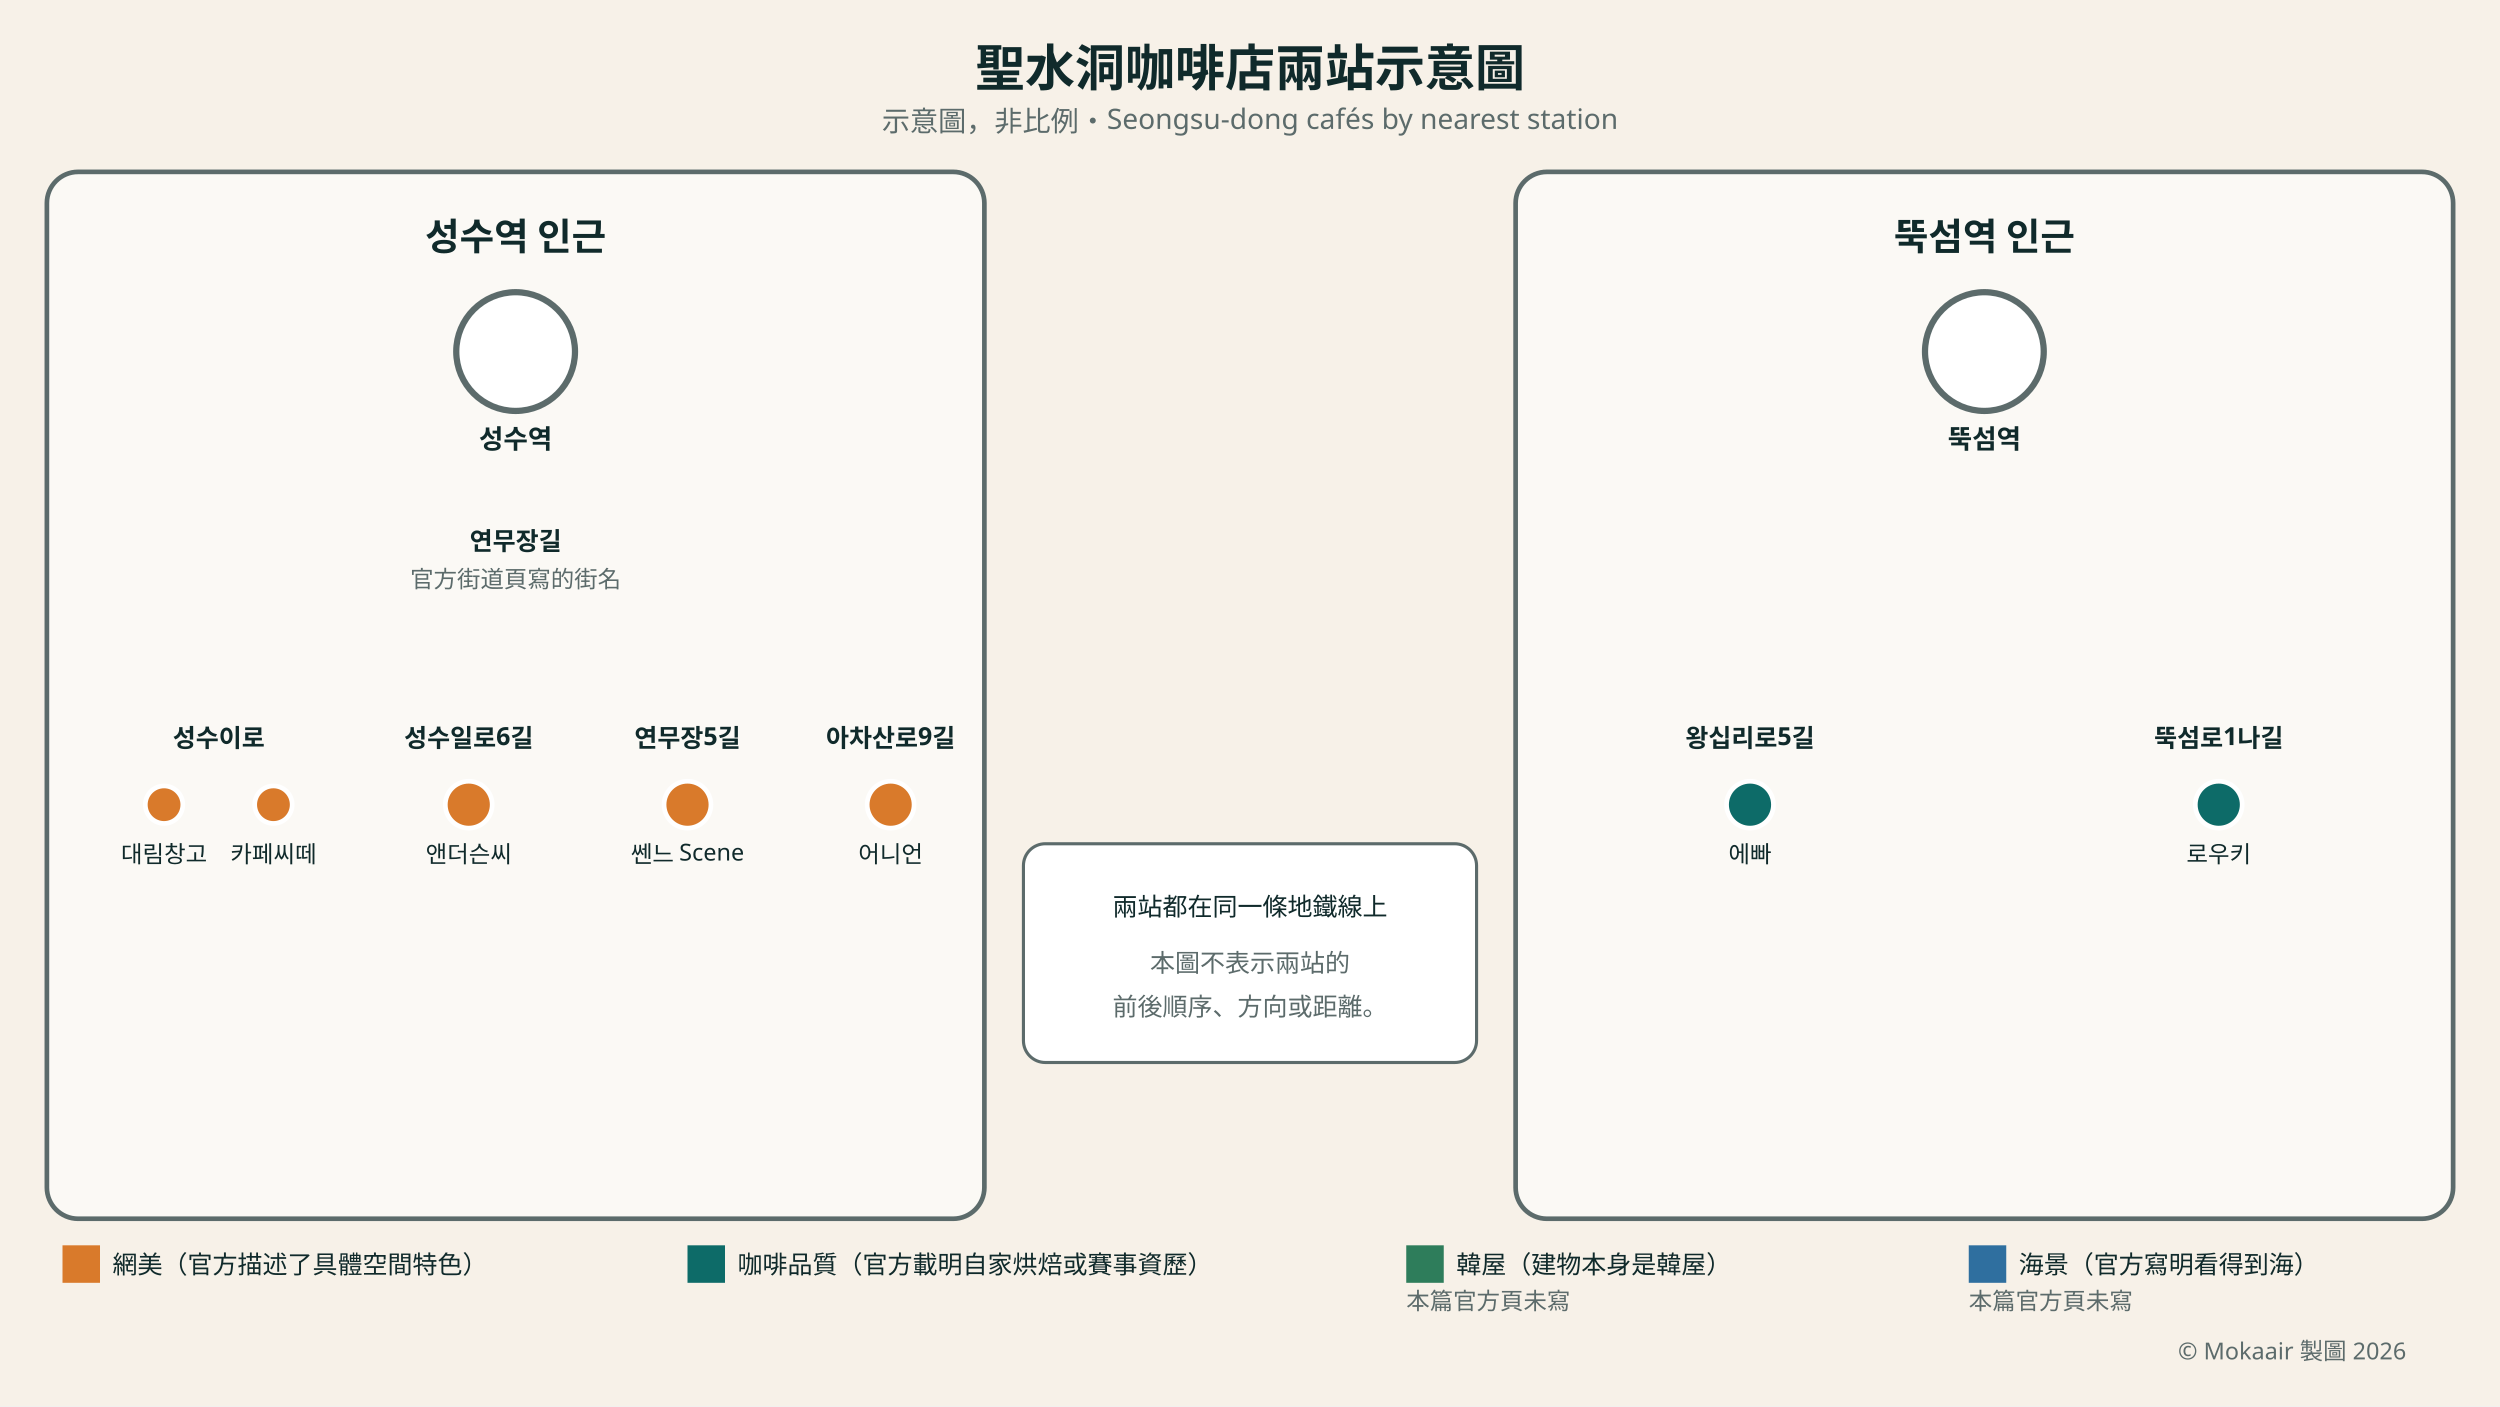
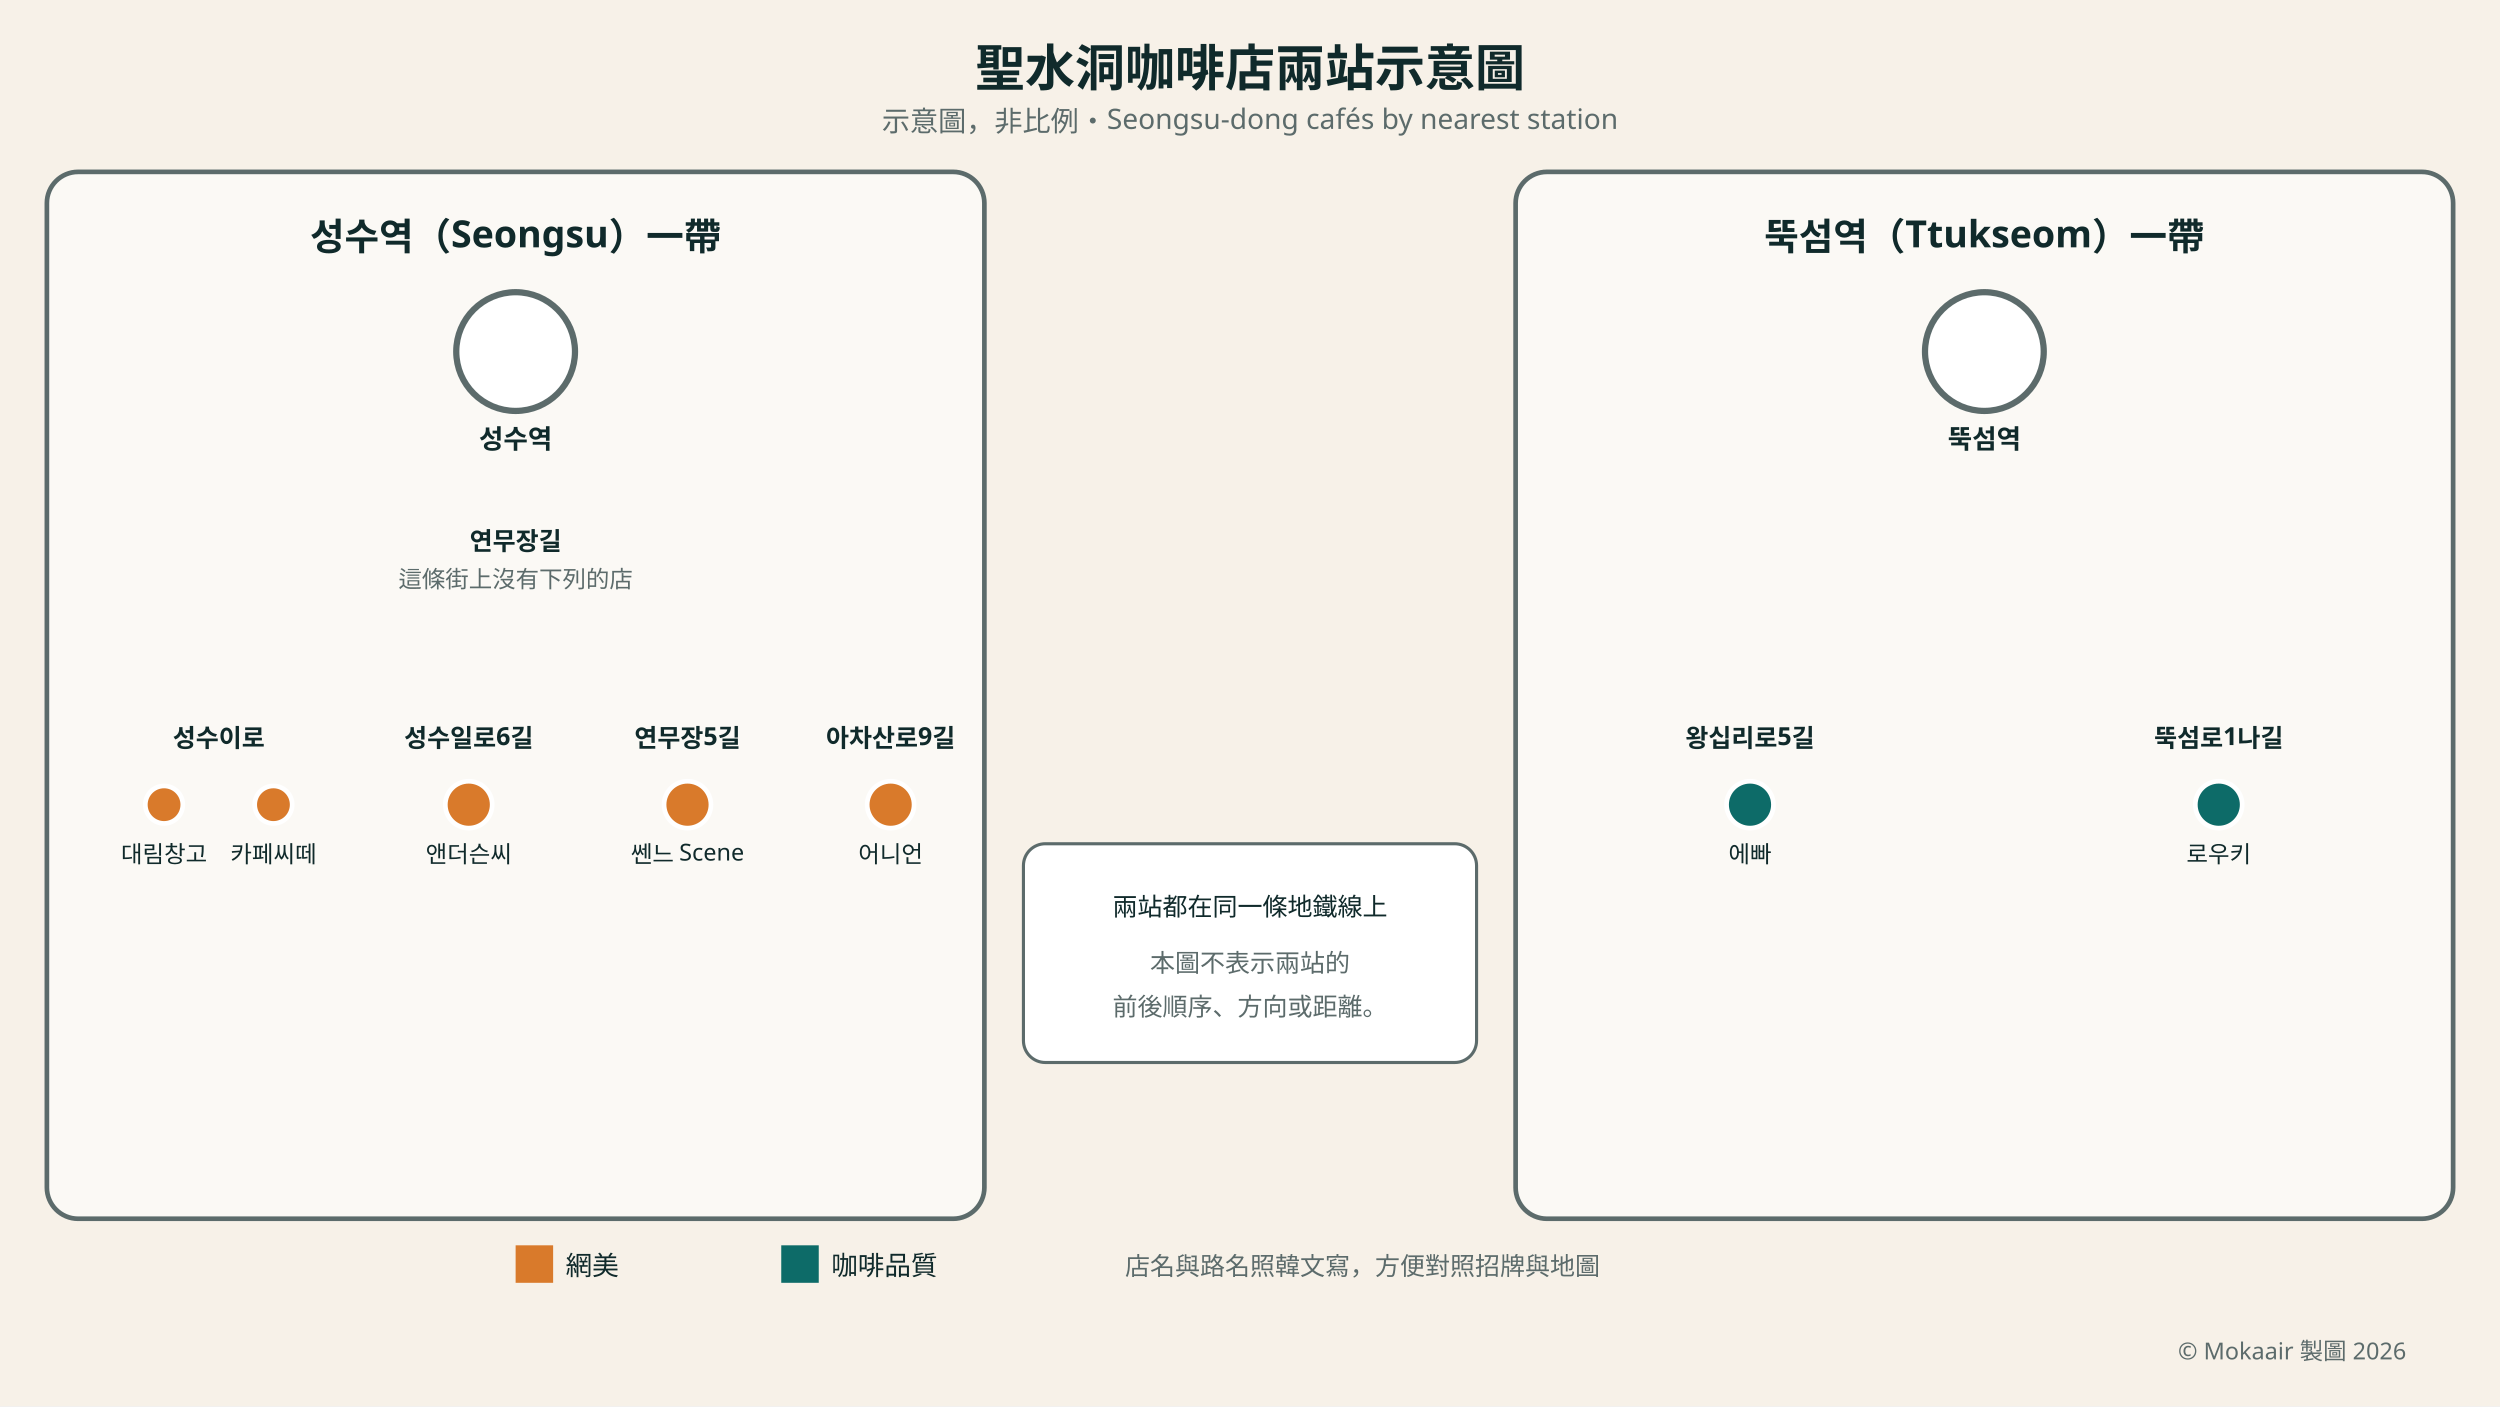
<svg xmlns="http://www.w3.org/2000/svg" viewBox="0 0 1600 900" width="1600" height="900" role="img" aria-labelledby="dtitle ddesc" font-family="'Noto Sans TC','Noto Sans KR',system-ui,sans-serif">
  <rect width="1600" height="900" fill="#F7F1E8" />
  <text x="800" y="55" text-anchor="middle" font-size="32" font-weight="bold" fill="#102A2B">聖水洞咖啡店兩站示意圖</text>
  <text x="800" y="84" text-anchor="middle" font-size="18" fill="#5C6B6B">示意圖，非比例・Seongsu-dong cafés by nearest station</text>
  <rect x="30" y="110" width="600" height="670" rx="20" fill="#FFFFFF" fill-opacity="0.55" stroke="#5C6B6B" stroke-width="3" />
-   <text x="330" y="160" text-anchor="middle" font-size="24" font-weight="bold" fill="#102A2B">성수역 인근</text>
+   <text x="330" y="160" text-anchor="middle" font-size="24" font-weight="bold" fill="#102A2B">성수역（Seongsu）一帶</text>
  <circle cx="330" cy="225" r="38" fill="#FFFFFF" stroke="#5C6B6B" stroke-width="4" />
  <text x="330" y="287" text-anchor="middle" font-size="17" font-weight="bold" fill="#102A2B">성수역</text>
  <text x="330" y="352" text-anchor="middle" font-size="16" font-weight="bold" fill="#102A2B">연무장길</text>
-   <text x="330" y="376" text-anchor="middle" font-size="15" fill="#5C6B6B">官方街道頁寫的街名</text>
+   <text x="330" y="376" text-anchor="middle" font-size="15" fill="#5C6B6B">這條街上沒有下列的店</text>
  <text x="140" y="478" text-anchor="middle" font-size="16" font-weight="bold" fill="#102A2B">성수이로</text>
  <circle cx="105" cy="515" r="12" fill="#D97A2B" stroke="#FFFFFF" stroke-width="3" />
  <text x="105" y="552" text-anchor="middle" font-size="15" fill="#102A2B">대림창고</text>
  <circle cx="175" cy="515" r="12" fill="#D97A2B" stroke="#FFFFFF" stroke-width="3" />
  <text x="175" y="552" text-anchor="middle" font-size="15" fill="#102A2B">카페씨떼</text>
  <text x="300" y="478" text-anchor="middle" font-size="16" font-weight="bold" fill="#102A2B">성수일로6길</text>
  <circle cx="300" cy="515" r="15" fill="#D97A2B" stroke="#FFFFFF" stroke-width="3" />
  <text x="300" y="552" text-anchor="middle" font-size="15" fill="#102A2B">앤더슨씨</text>
  <text x="440" y="478" text-anchor="middle" font-size="16" font-weight="bold" fill="#102A2B">연무장5길</text>
  <circle cx="440" cy="515" r="15" fill="#D97A2B" stroke="#FFFFFF" stroke-width="3" />
  <text x="440" y="552" text-anchor="middle" font-size="15" fill="#102A2B">쎈느 Scene</text>
  <text x="570" y="478" text-anchor="middle" font-size="16" font-weight="bold" fill="#102A2B">아차산로9길</text>
  <circle cx="570" cy="515" r="15" fill="#D97A2B" stroke="#FFFFFF" stroke-width="3" />
  <text x="570" y="552" text-anchor="middle" font-size="15" fill="#102A2B">어니언</text>
  <rect x="970" y="110" width="600" height="670" rx="20" fill="#FFFFFF" fill-opacity="0.55" stroke="#5C6B6B" stroke-width="3" />
-   <text x="1270" y="160" text-anchor="middle" font-size="24" font-weight="bold" fill="#102A2B">뚝섬역 인근</text>
+   <text x="1270" y="160" text-anchor="middle" font-size="24" font-weight="bold" fill="#102A2B">뚝섬역（Ttukseom）一帶</text>
  <circle cx="1270" cy="225" r="38" fill="#FFFFFF" stroke="#5C6B6B" stroke-width="4" />
  <text x="1270" y="287" text-anchor="middle" font-size="17" font-weight="bold" fill="#102A2B">뚝섬역</text>
  <text x="1120" y="478" text-anchor="middle" font-size="16" font-weight="bold" fill="#102A2B">왕십리로5길</text>
  <circle cx="1120" cy="515" r="15" fill="#0D6B68" stroke="#FFFFFF" stroke-width="3" />
  <text x="1120" y="552" text-anchor="middle" font-size="15" fill="#102A2B">에빠</text>
  <text x="1420" y="478" text-anchor="middle" font-size="16" font-weight="bold" fill="#102A2B">뚝섬로1나길</text>
  <circle cx="1420" cy="515" r="15" fill="#0D6B68" stroke="#FFFFFF" stroke-width="3" />
  <text x="1420" y="552" text-anchor="middle" font-size="15" fill="#102A2B">로우키</text>
  <rect x="655" y="540" width="290" height="140" rx="14" fill="#FFFFFF" stroke="#5C6B6B" stroke-width="2" />
  <text x="800" y="586" text-anchor="middle" font-size="16" fill="#102A2B">兩站都在同一條地鐵線上</text>
  <text x="800" y="622" text-anchor="middle" font-size="16" fill="#5C6B6B">本圖不表示兩站的</text>
  <text x="800" y="650" text-anchor="middle" font-size="16" fill="#5C6B6B">前後順序、方向或距離。</text>
-   <rect x="40" y="797" width="24" height="24" fill="#D97A2B" />
-   <text x="72" y="815" font-size="16" fill="#102A2B">網美（官方描述了具體空間特色）</text>
-   <rect x="440" y="797" width="24" height="24" fill="#0D6B68" />
-   <text x="472" y="815" font-size="16" fill="#102A2B">咖啡品質（官方載明自家烘焙或賽事資歷）</text>
-   <rect x="900" y="797" width="24" height="24" fill="#2E7D5B" />
-   <text x="932" y="815" font-size="16" fill="#102A2B">韓屋（建物本身是韓屋）</text>
-   <text x="900" y="838" font-size="15" fill="#5C6B6B">本篇官方頁未寫</text>
-   <rect x="1260" y="797" width="24" height="24" fill="#2F6F9F" />
-   <text x="1292" y="815" font-size="16" fill="#102A2B">海景（官方寫明看得到海）</text>
-   <text x="1260" y="838" font-size="15" fill="#5C6B6B">本篇官方頁未寫</text>
+   <rect x="330" y="797" width="24" height="24" fill="#D97A2B" />
+   <text x="362" y="816" font-size="17" fill="#102A2B">網美</text>
+   <rect x="500" y="797" width="24" height="24" fill="#0D6B68" />
+   <text x="532" y="816" font-size="17" fill="#102A2B">咖啡品質</text>
+   <text x="720" y="816" font-size="16" fill="#5C6B6B">店名與路名照韓文寫，方便對照招牌與地圖</text>
  <text x="1540" y="870" text-anchor="end" font-size="15" fill="#5C6B6B">© Mokaair 製圖 2026</text>
</svg>
